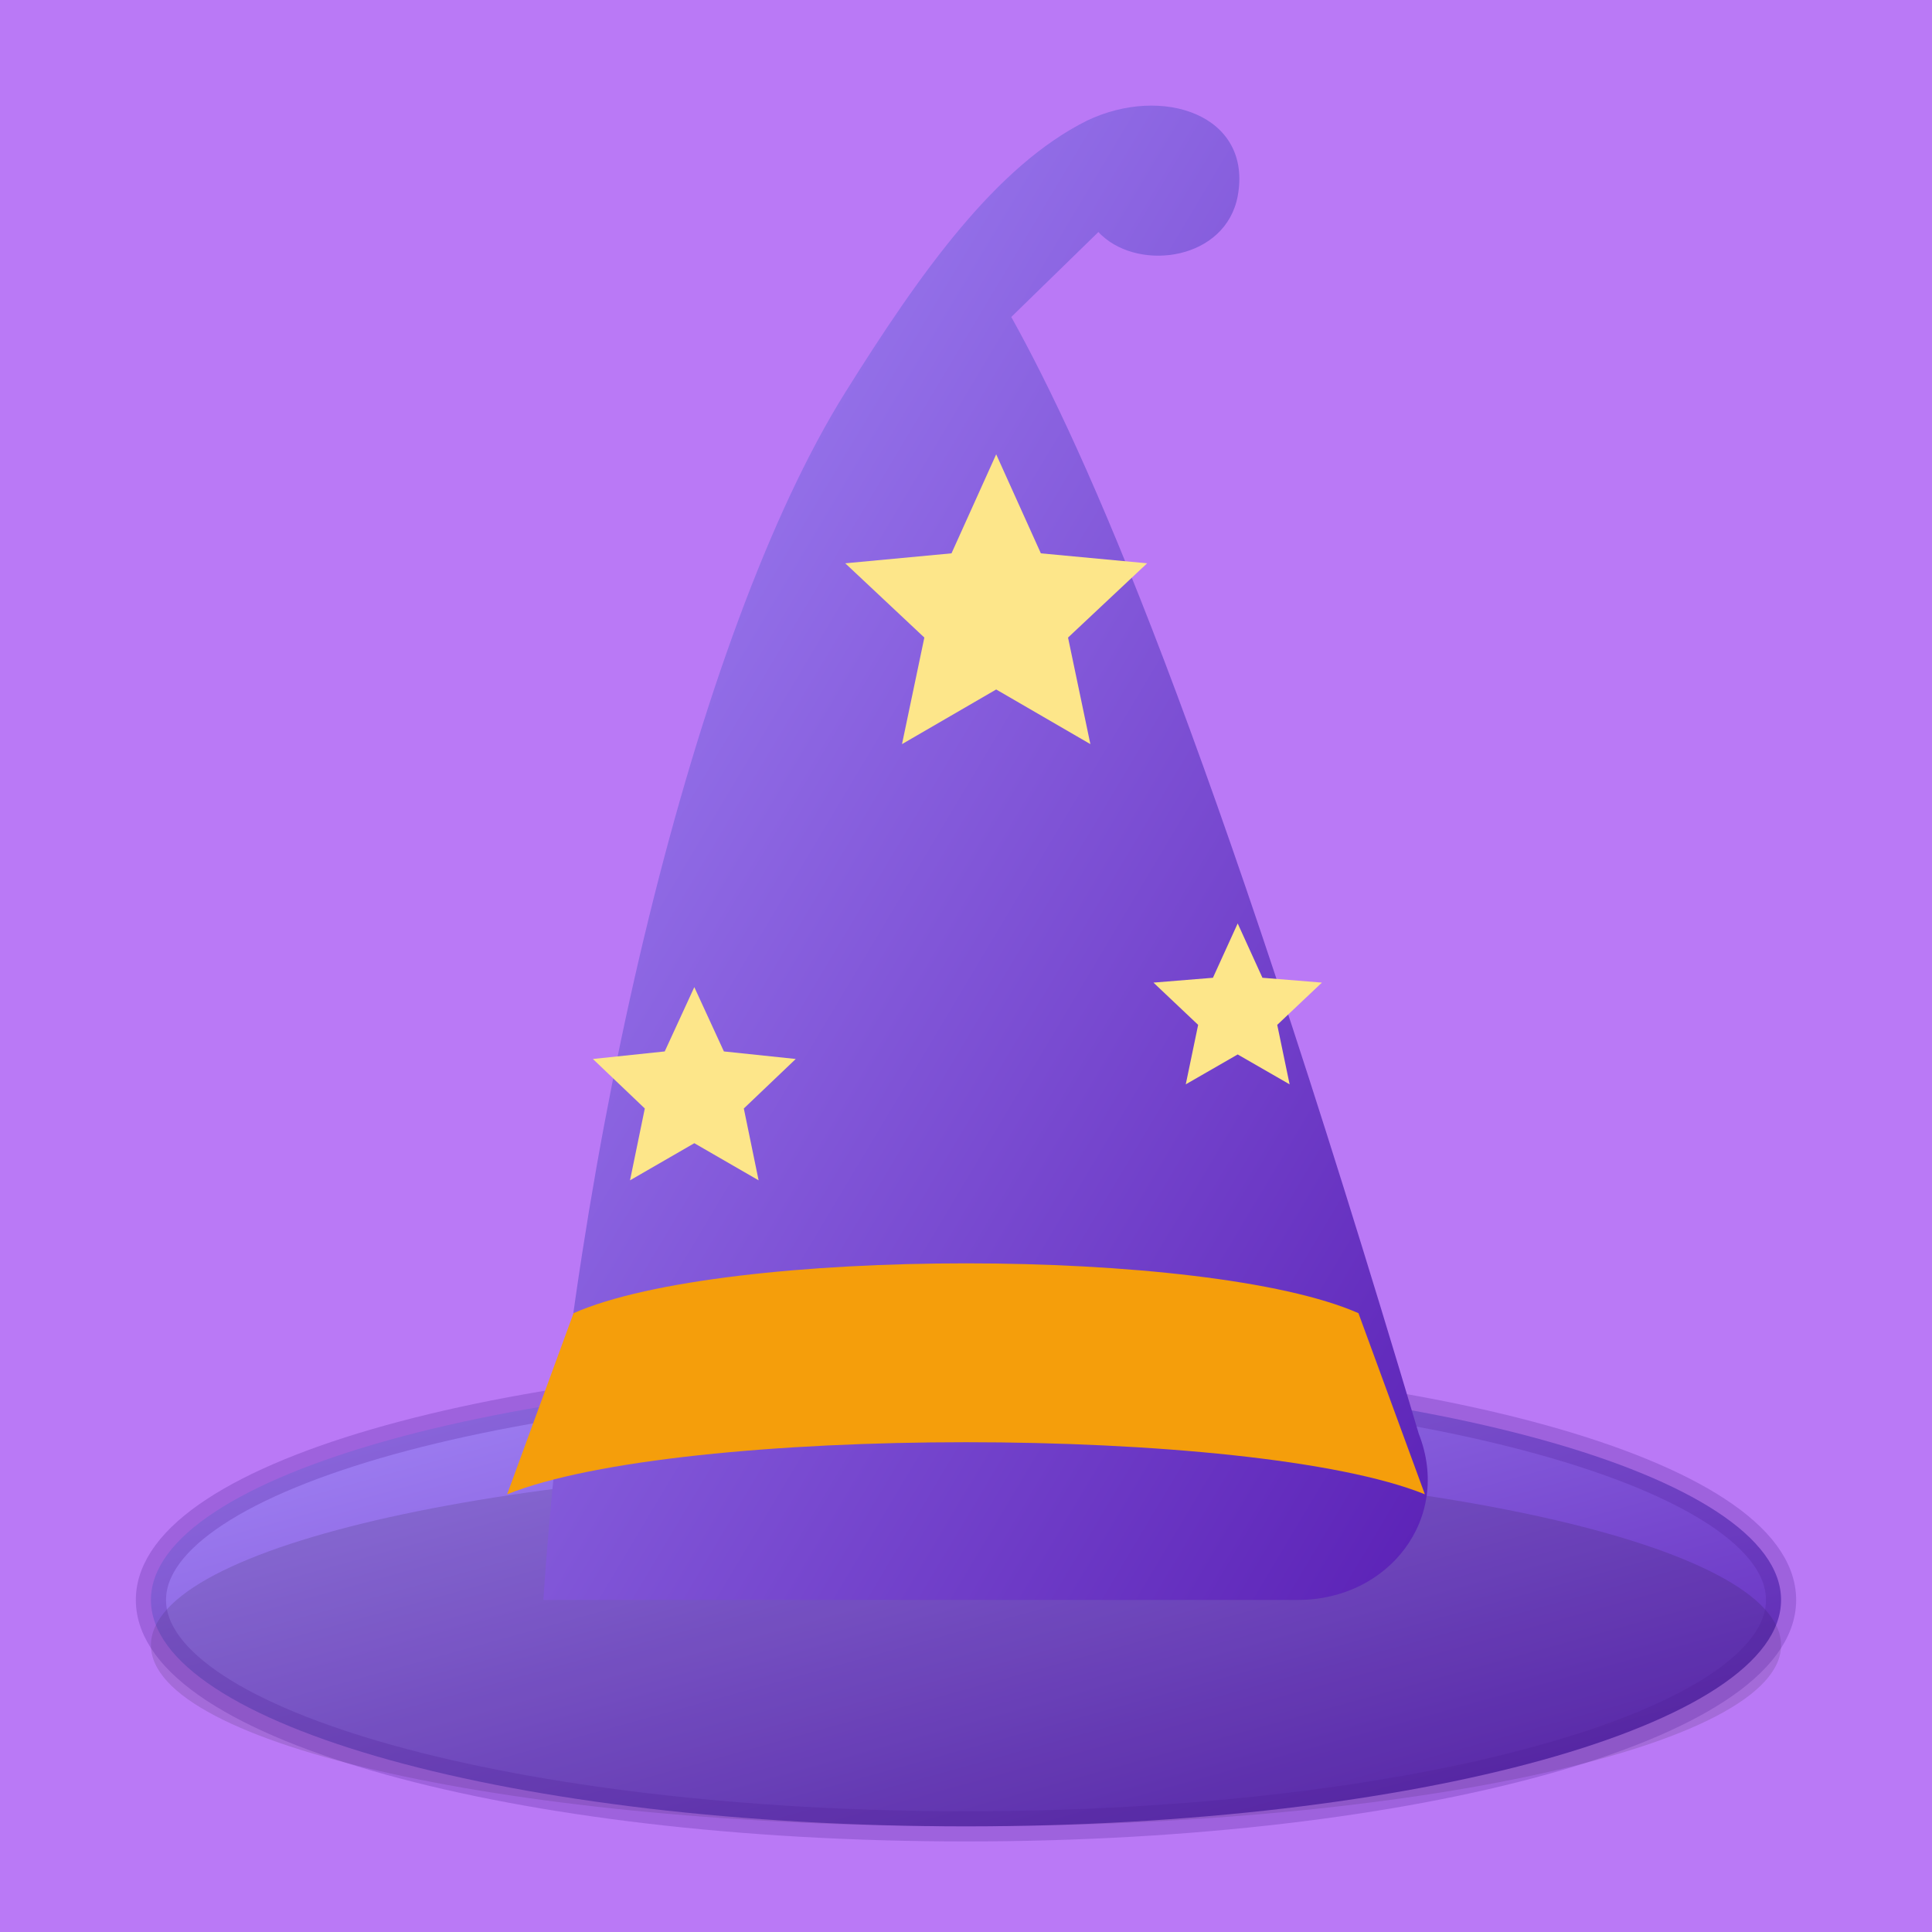
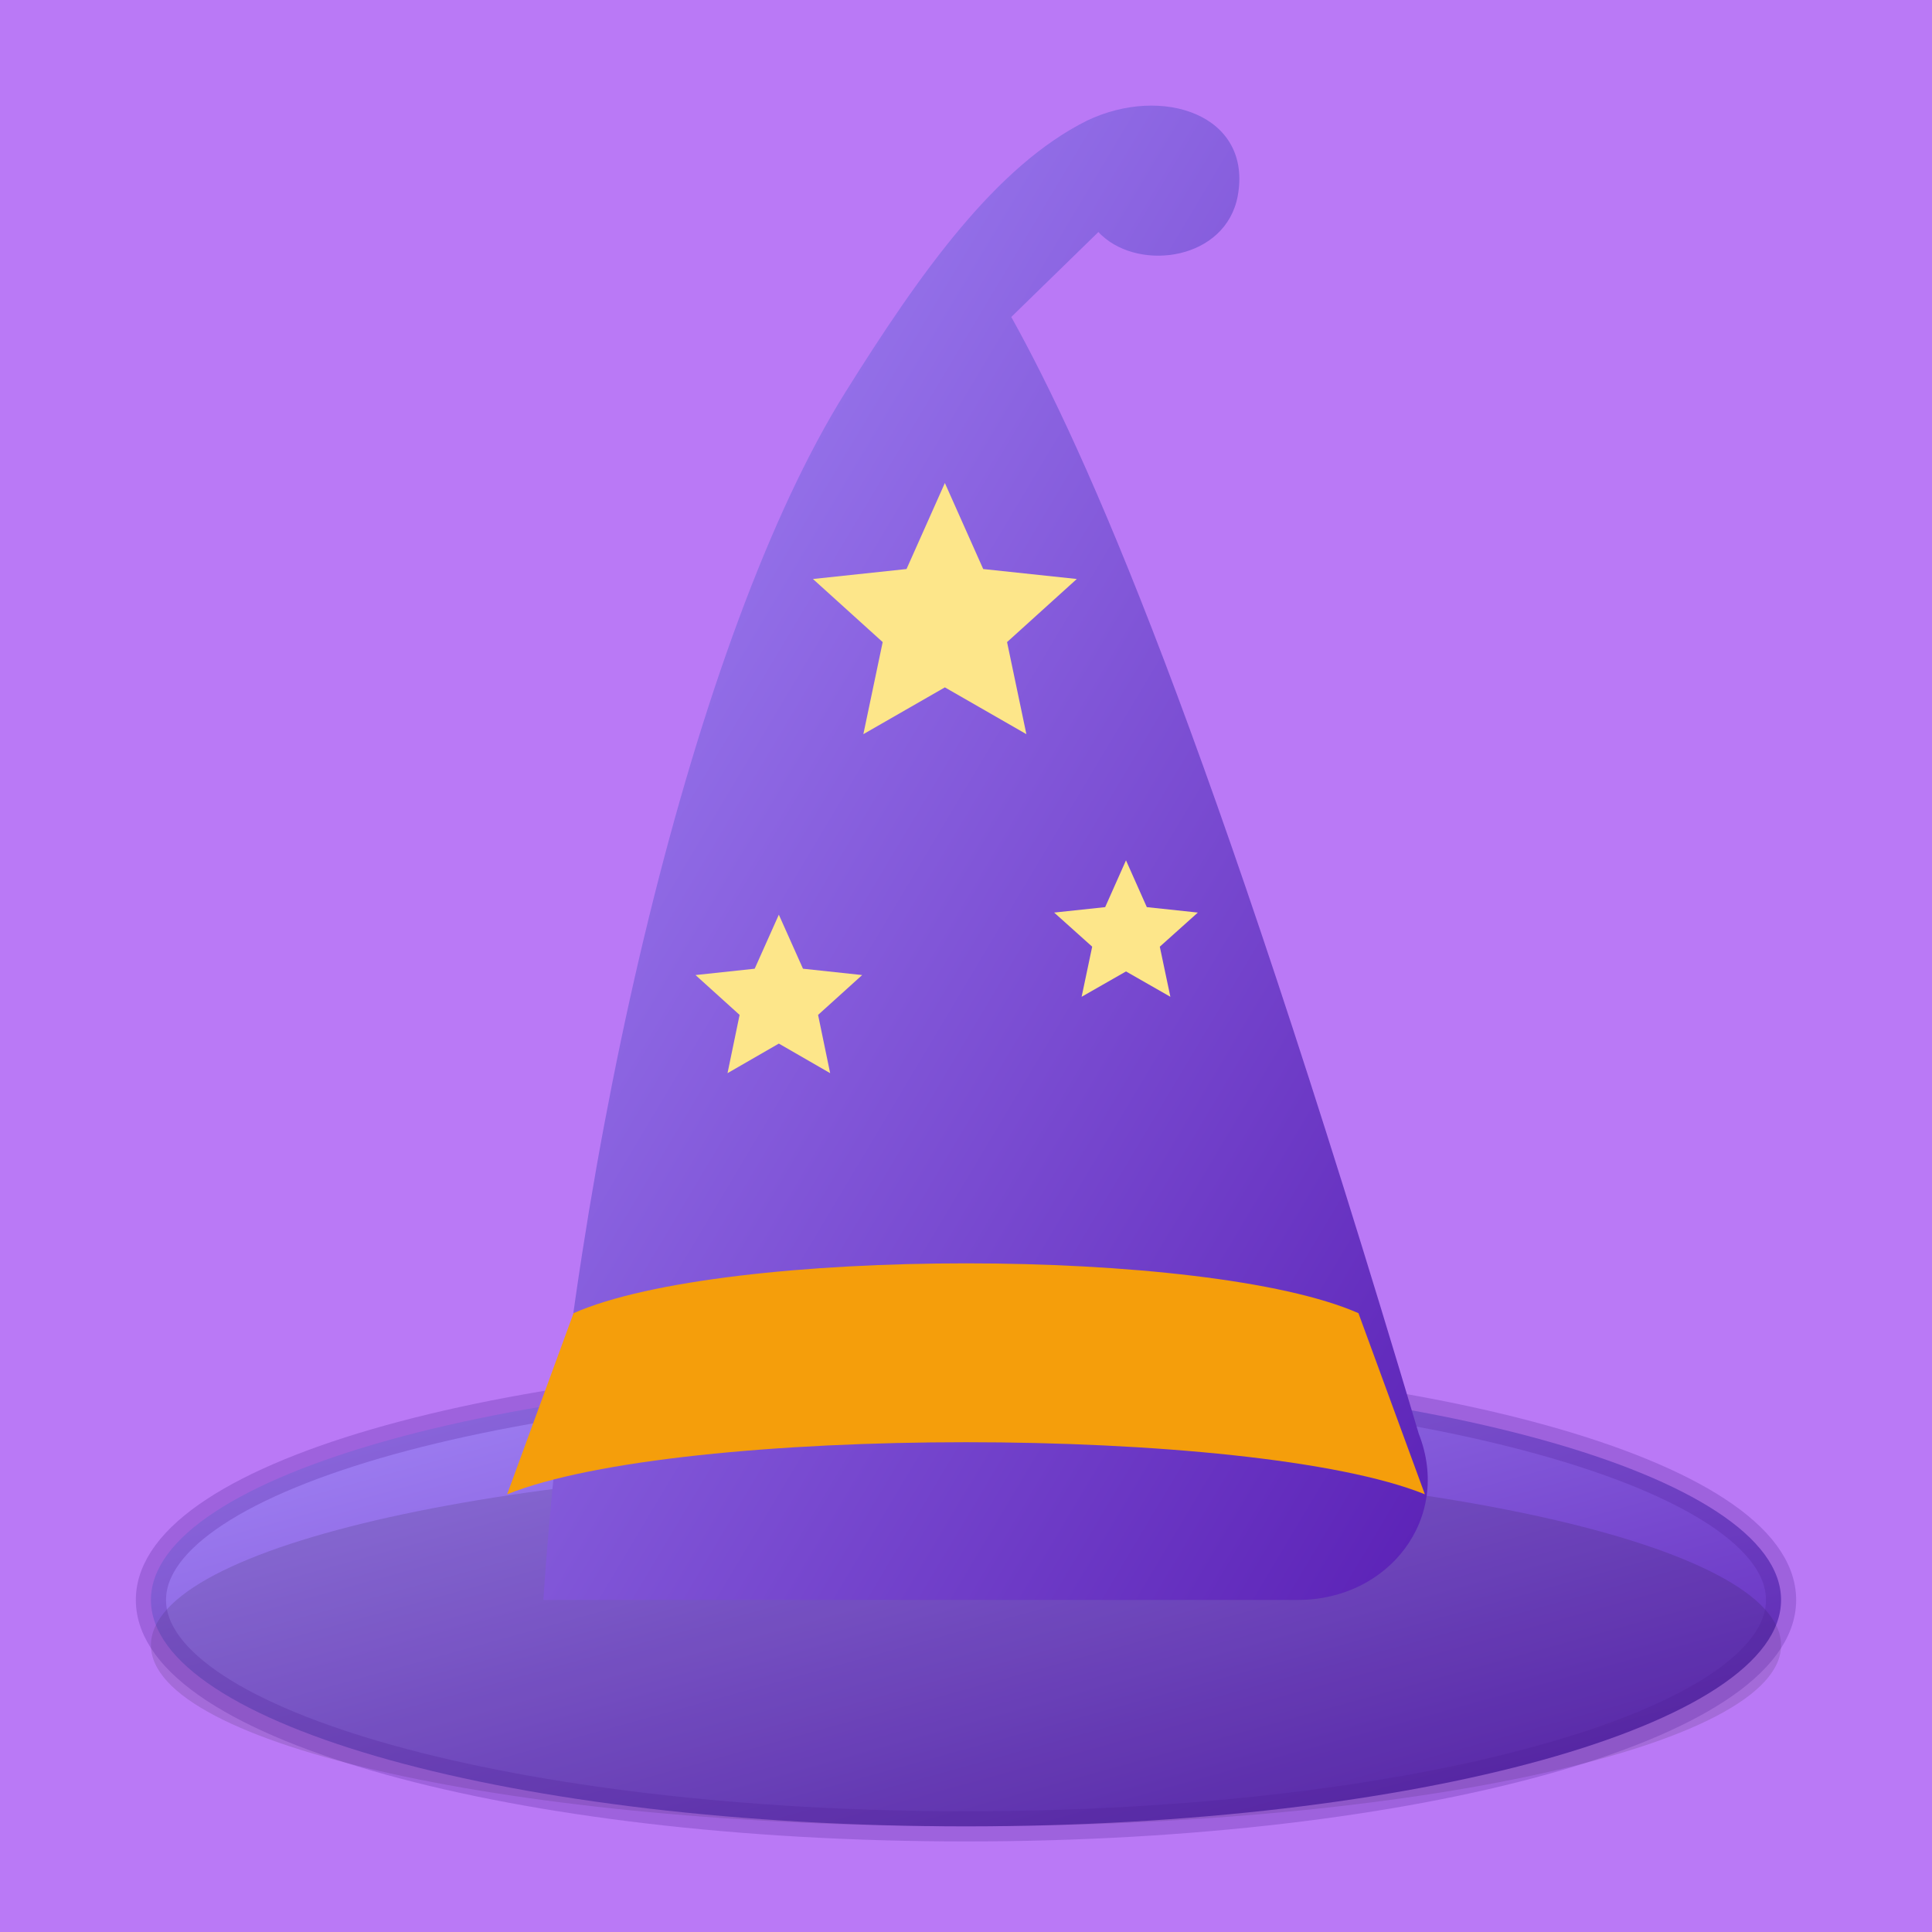
<svg xmlns="http://www.w3.org/2000/svg" viewBox="0 0 64 64">
  <defs>
    <linearGradient id="hatGradient" x1="0%" y1="0%" x2="100%" y2="100%">
      <stop offset="0%" stop-color="#a78bfa" />
      <stop offset="100%" stop-color="#5b21b6" />
    </linearGradient>
  </defs>
  <rect width="64" height="64" fill="#BA79F6" />
  <ellipse cx="32" cy="53" rx="27" ry="7.5" fill="url(#hatGradient)" />
  <ellipse cx="32" cy="54.5" rx="27" ry="6" fill="#000000" opacity="0.12" />
  <ellipse cx="32" cy="53" rx="27" ry="7.5" fill="none" stroke="#4c1d95" stroke-opacity="0.25" stroke-width="1" />
  <path d="M18 53            C 19 38 23 21 28 13            C 30.5 9 33 5.5 36 4            C 38.5 2.8 41.5 3.8 41 6.5            C 40.6 8.6 37.8 9 36.5 7.8            C 35.8 7.2 36.6 6.3 37.5 6.6            L 33.5 10.5            C 36 15 40 24 47 47.5            C 48.1 50.3 46 53 43 53            Z" fill="url(#hatGradient)" />
  <path d="M19 43.5 C24 41.3 40 41.3 45 43.5 L47.2 49.5 C41.5 47.2 22.5 47.2 16.8 49.5 Z" fill="#f59e0b" />
  <g fill="#fde68a">
-     <path d="M33 15.05 L34.48 18.33 L38 18.66 L35.38 21.12 L36.12 24.65 L33 22.84 L29.88 24.65 L30.62 21.12 L28 18.66 L31.52 18.33 Z" />
-     <path d="M23 32.7 L23.98 34.83 L26.36 35.08 L24.64 36.72 L25.13 39.1 L23 37.87 L20.87 39.1 L21.36 36.72 L19.64 35.08 L22.02 34.83 Z" />
-     <path d="M41 30.59 L41.82 32.39 L43.79 32.55 L42.31 33.95 L42.72 35.92 L41 34.93 L39.28 35.92 L39.69 33.95 L38.21 32.55 L40.18 32.39 Z" />
+     <path d="M31.3 16 L32.57 18.85 L35.67 19.18 L33.36 21.27 L34 24.32 L31.3 22.77 L28.6 24.32 L29.24 21.27 L26.93 19.18 L30.03 18.85 Z" />
+     <path d="M25.8 30.3 L26.6 32.09 L28.56 32.3 L27.1 33.62 L27.5 35.55 L25.8 34.57 L24.1 35.55 L24.5 33.62 L23.04 32.3 L25 32.09 Z" />
+     <path d="M37.3 28.5 L37.99 30.05 L39.68 30.23 L38.42 31.36 L38.77 33.02 L37.3 32.18 L35.83 33.02 L36.18 31.36 L34.92 30.23 L36.61 30.05 Z" />
  </g>
</svg>
